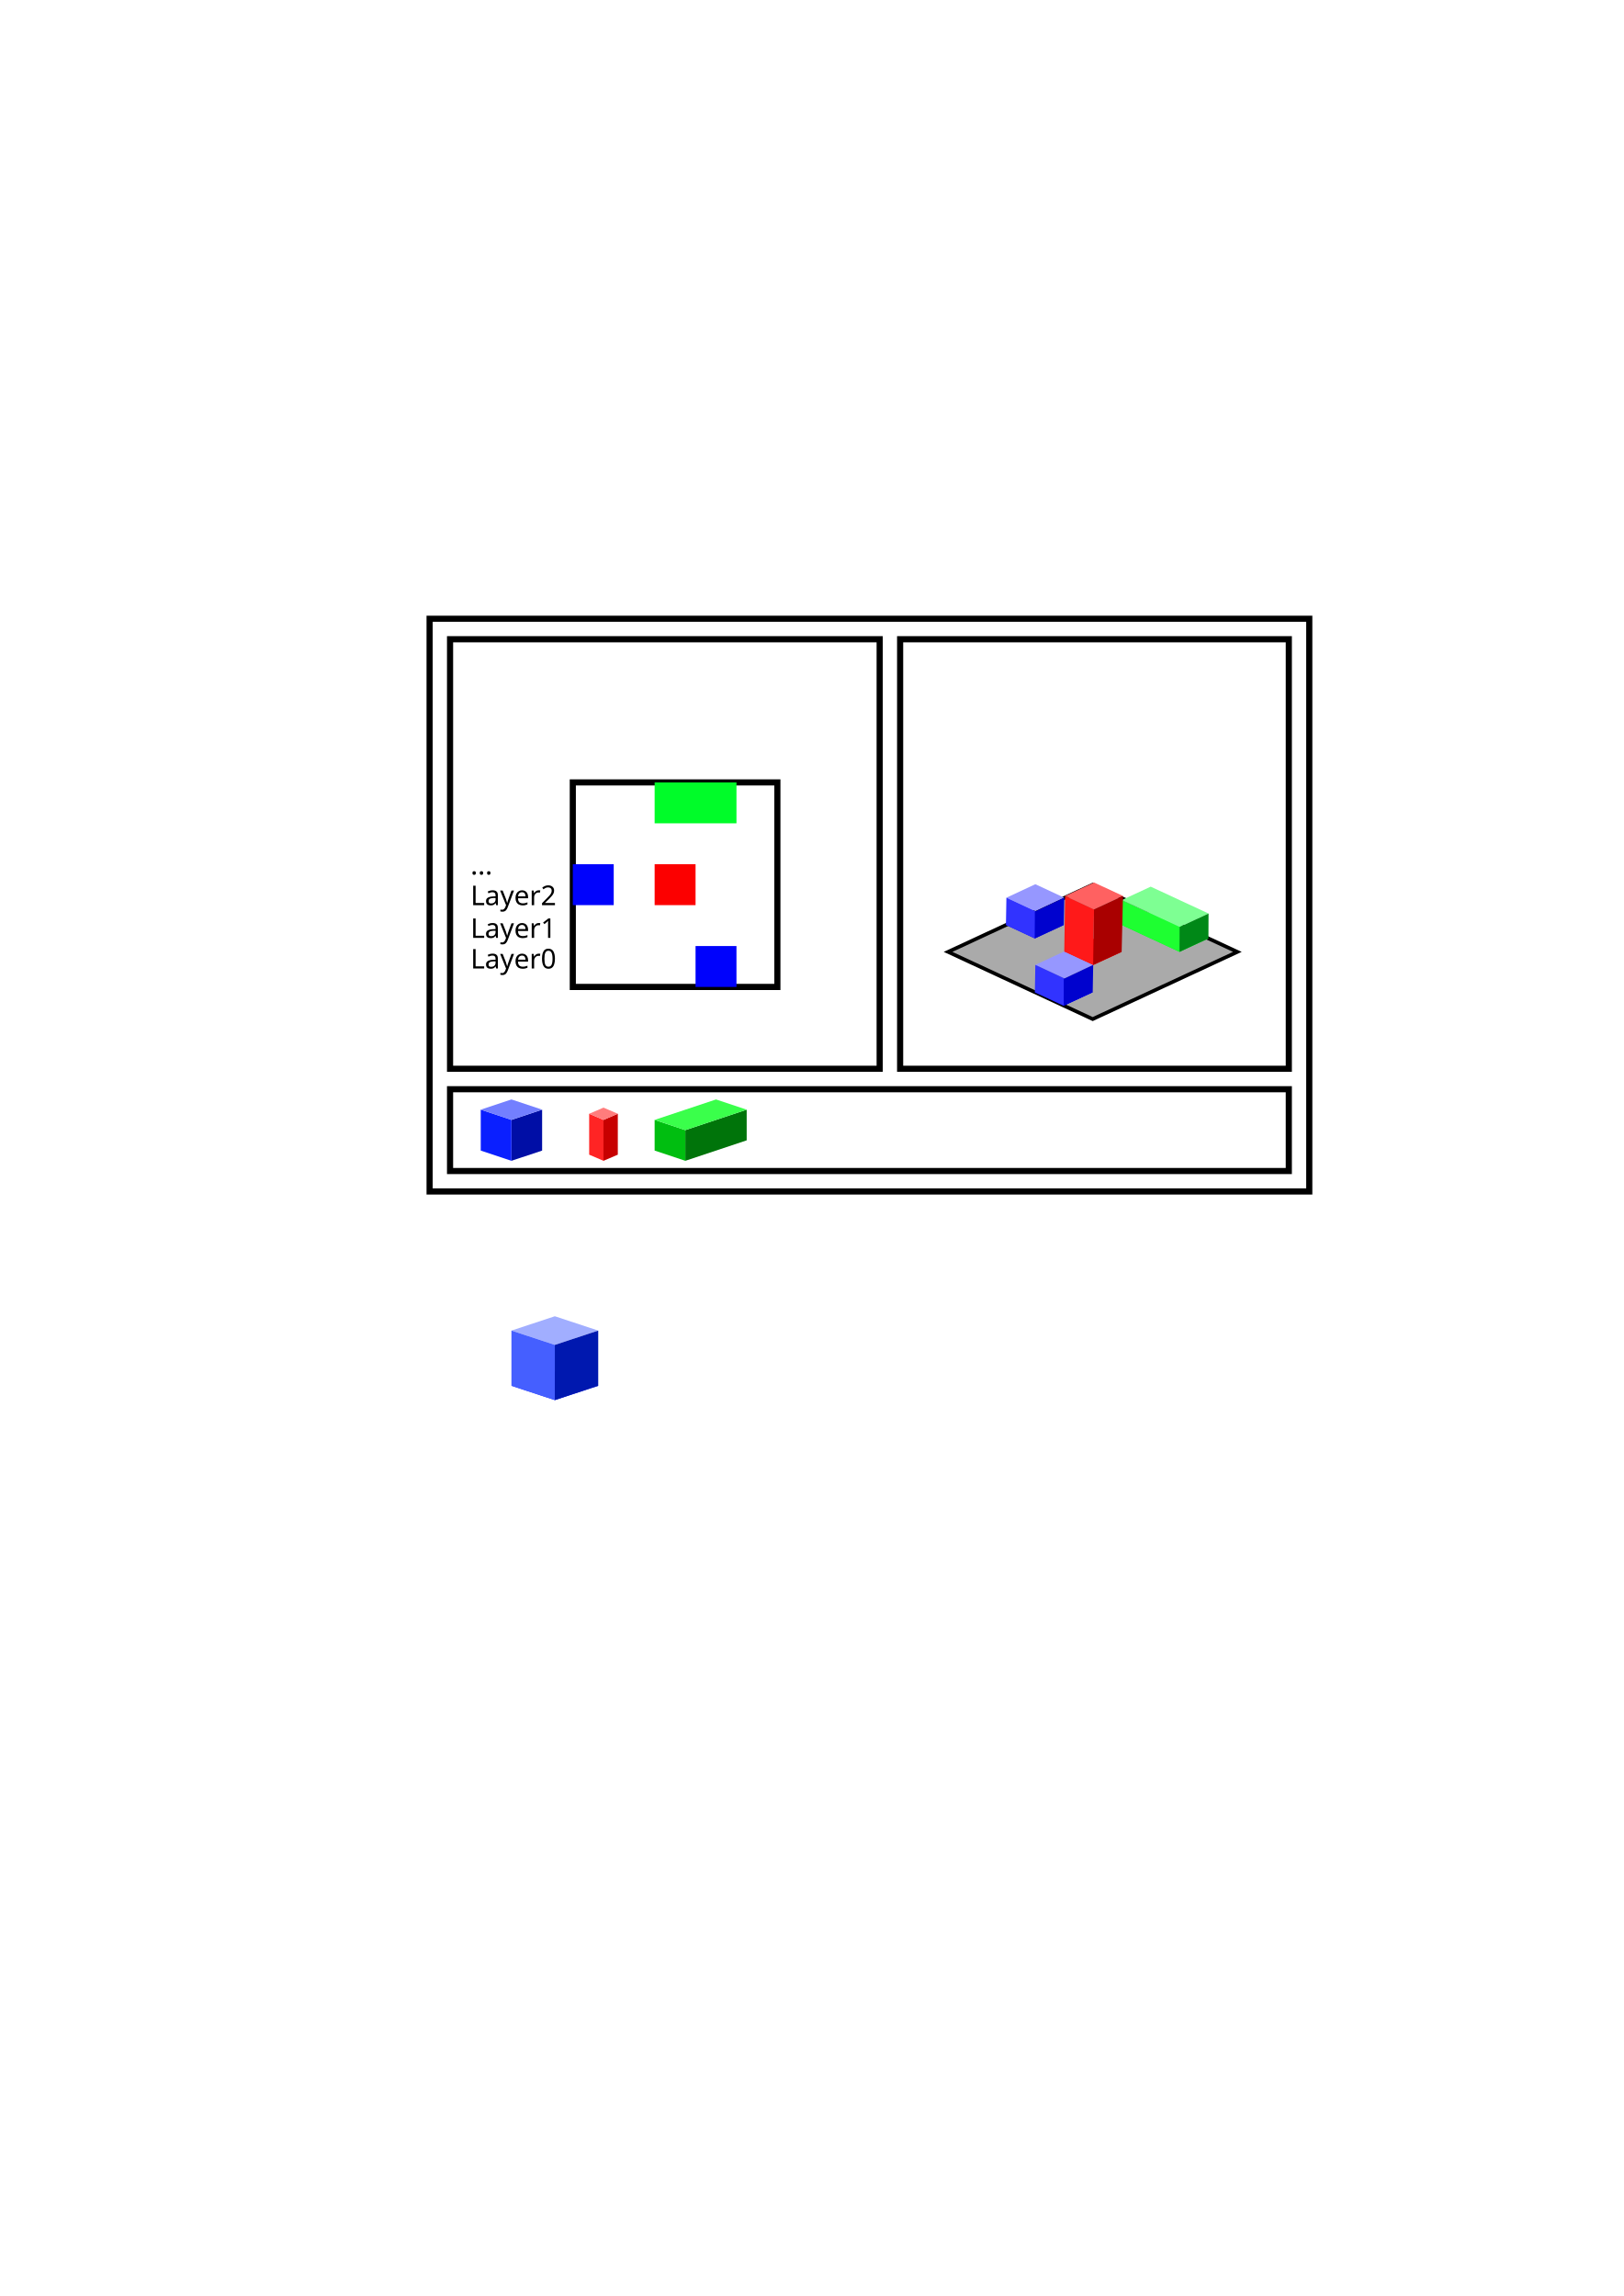
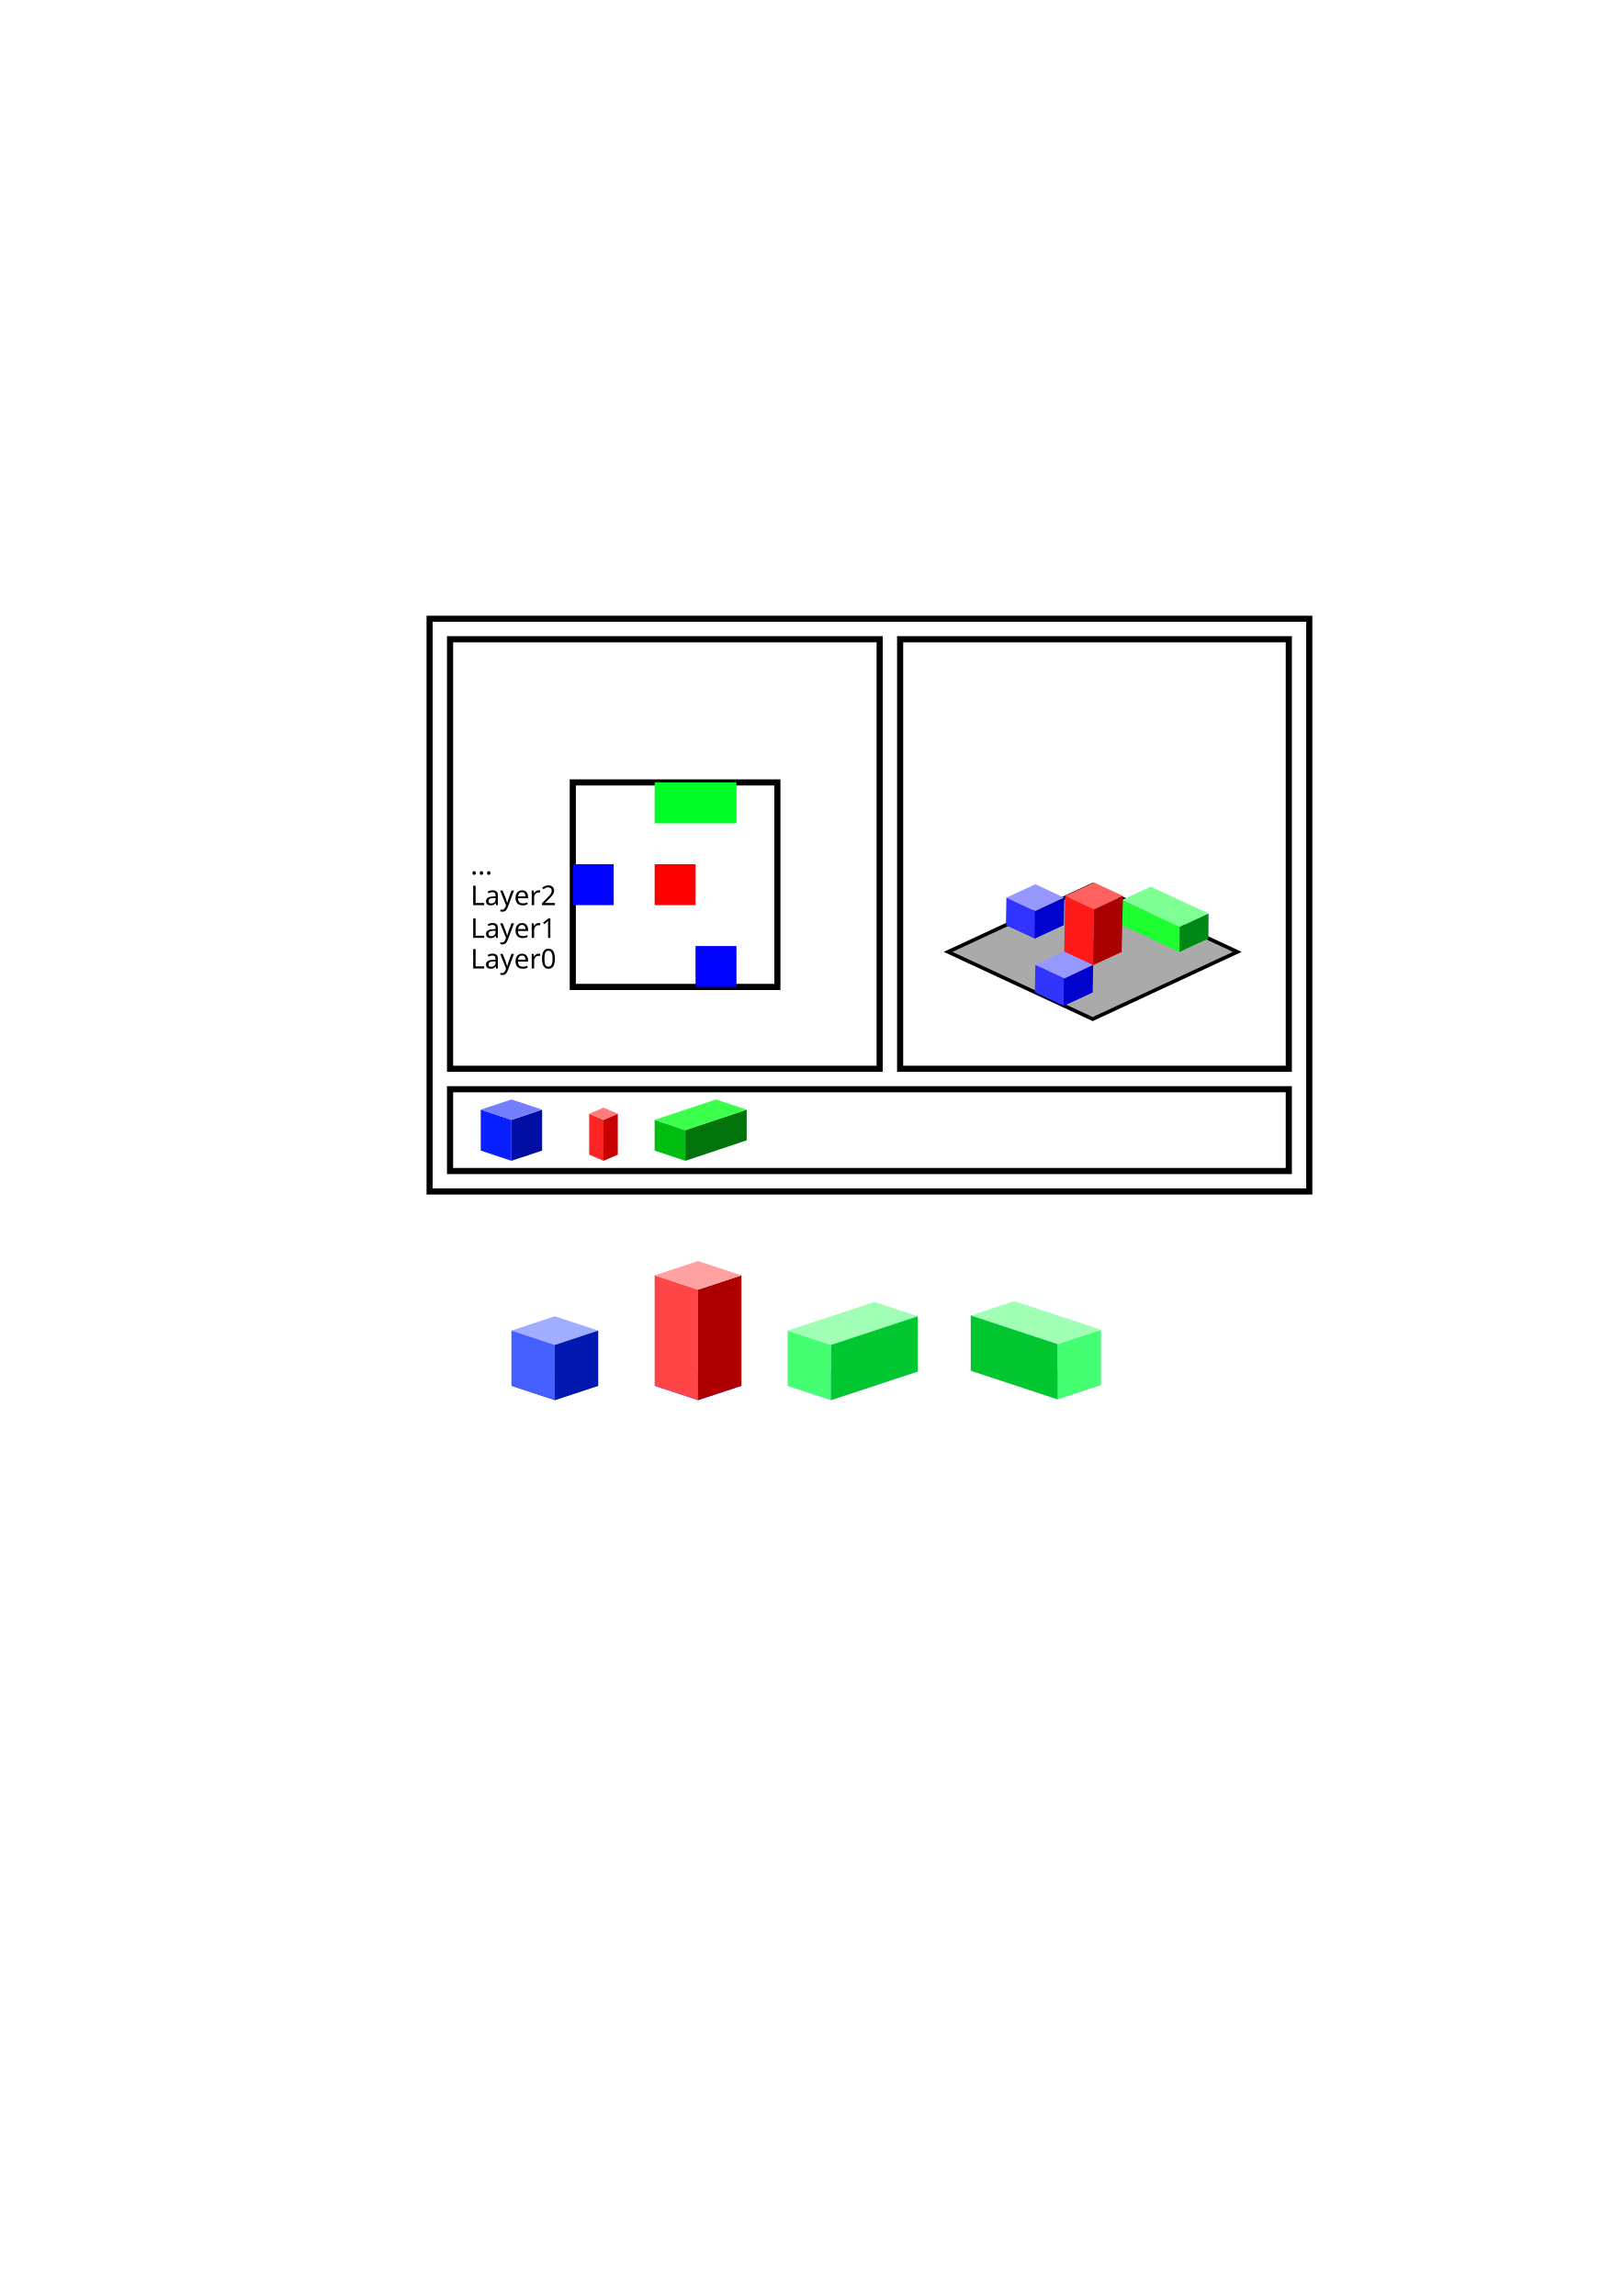
<svg xmlns="http://www.w3.org/2000/svg" width="210mm" height="297mm" viewBox="0 0 210 297" version="1.1" id="svg3443">
  <defs id="defs3437">
    </defs>
  <g id="layer1">
    <rect style="opacity:1;vector-effect:none;fill:none;fill-opacity:1;stroke:#000000;stroke-width:0.794;stroke-linecap:round;stroke-linejoin:miter;stroke-miterlimit:4;stroke-dasharray:none;stroke-dashoffset:24;stroke-opacity:1;paint-order:normal" id="rect3990" width="113.771" height="74.083" x="55.562" y="80.042" />
    <rect style="opacity:1;vector-effect:none;fill:none;fill-opacity:1;stroke:#000000;stroke-width:0.794;stroke-linecap:round;stroke-linejoin:miter;stroke-miterlimit:4;stroke-dasharray:none;stroke-dashoffset:24;stroke-opacity:1;paint-order:normal" id="rect3996" width="55.562" height="55.562" x="58.208" y="82.688" />
    <rect style="opacity:1;vector-effect:none;fill:none;fill-opacity:1;stroke:#000000;stroke-width:0.794;stroke-linecap:round;stroke-linejoin:miter;stroke-miterlimit:4;stroke-dasharray:none;stroke-dashoffset:24;stroke-opacity:1;paint-order:normal" id="rect3998" width="50.271" height="55.562" x="116.417" y="82.688" />
    <rect style="opacity:1;vector-effect:none;fill:none;fill-opacity:1;stroke:#000000;stroke-width:0.794;stroke-linecap:round;stroke-linejoin:miter;stroke-miterlimit:4;stroke-dasharray:none;stroke-dashoffset:24;stroke-opacity:1;paint-order:normal" id="rect4000" width="108.479" height="10.583" x="58.208" y="140.896" />
    <text xml:space="preserve" style="font-style:normal;font-variant:normal;font-weight:normal;font-stretch:normal;font-size:3.528px;line-height:125%;font-family:Impact;-inkscape-font-specification:Impact;font-variant-ligatures:normal;font-variant-position:normal;font-variant-caps:normal;font-variant-numeric:normal;font-variant-alternates:normal;font-feature-settings:normal;text-indent:0;text-align:start;text-decoration:none;text-decoration-line:none;text-decoration-style:solid;text-decoration-color:#000000;letter-spacing:normal;word-spacing:normal;text-transform:none;writing-mode:lr-tb;direction:ltr;text-orientation:mixed;dominant-baseline:auto;baseline-shift:baseline;text-anchor:start;white-space:normal;shape-padding:0;opacity:1;vector-effect:none;fill:#000000;fill-opacity:1;stroke:none;stroke-width:0.794;stroke-linecap:round;stroke-linejoin:miter;stroke-miterlimit:4;stroke-dasharray:none;stroke-dashoffset:24;stroke-opacity:1;paint-order:normal" x="60.854" y="125.285" id="text4004">
      <tspan id="tspan4002" x="60.854" y="125.285" style="font-size:3.528px;fill:#000000;fill-opacity:1;stroke:none;stroke-width:0.794">Layer0</tspan>
    </text>
    <text xml:space="preserve" style="font-style:normal;font-variant:normal;font-weight:normal;font-stretch:normal;font-size:3.528px;line-height:125%;font-family:Impact;-inkscape-font-specification:Impact;font-variant-ligatures:normal;font-variant-position:normal;font-variant-caps:normal;font-variant-numeric:normal;font-variant-alternates:normal;font-feature-settings:normal;text-indent:0;text-align:start;text-decoration:none;text-decoration-line:none;text-decoration-style:solid;text-decoration-color:#000000;letter-spacing:normal;word-spacing:normal;text-transform:none;writing-mode:lr-tb;direction:ltr;text-orientation:mixed;dominant-baseline:auto;baseline-shift:baseline;text-anchor:start;white-space:normal;shape-padding:0;opacity:1;vector-effect:none;fill:#000000;fill-opacity:1;stroke:none;stroke-width:0.794;stroke-linecap:round;stroke-linejoin:miter;stroke-miterlimit:4;stroke-dasharray:none;stroke-dashoffset:24;stroke-opacity:1;paint-order:normal" x="60.854" y="121.317" id="text4004-2">
      <tspan id="tspan4002-1" x="60.854" y="121.317" style="font-size:3.528px;fill:#000000;fill-opacity:1;stroke:none;stroke-width:0.794">Layer1</tspan>
    </text>
    <text xml:space="preserve" style="font-style:normal;font-variant:normal;font-weight:normal;font-stretch:normal;font-size:3.528px;line-height:125%;font-family:Impact;-inkscape-font-specification:Impact;font-variant-ligatures:normal;font-variant-position:normal;font-variant-caps:normal;font-variant-numeric:normal;font-variant-alternates:normal;font-feature-settings:normal;text-indent:0;text-align:start;text-decoration:none;text-decoration-line:none;text-decoration-style:solid;text-decoration-color:#000000;letter-spacing:normal;word-spacing:normal;text-transform:none;writing-mode:lr-tb;direction:ltr;text-orientation:mixed;dominant-baseline:auto;baseline-shift:baseline;text-anchor:start;white-space:normal;shape-padding:0;opacity:1;vector-effect:none;fill:#000000;fill-opacity:1;stroke:none;stroke-width:0.794;stroke-linecap:round;stroke-linejoin:miter;stroke-miterlimit:4;stroke-dasharray:none;stroke-dashoffset:24;stroke-opacity:1;paint-order:normal" x="60.854" y="117.083" id="text4004-1">
      <tspan id="tspan4002-10" x="60.854" y="117.083" style="font-size:3.528px;fill:#000000;fill-opacity:1;stroke:none;stroke-width:0.794">Layer2</tspan>
    </text>
    <text xml:space="preserve" style="font-style:normal;font-variant:normal;font-weight:normal;font-stretch:normal;font-size:3.528px;line-height:125%;font-family:Impact;-inkscape-font-specification:Impact;font-variant-ligatures:normal;font-variant-position:normal;font-variant-caps:normal;font-variant-numeric:normal;font-variant-alternates:normal;font-feature-settings:normal;text-indent:0;text-align:start;text-decoration:none;text-decoration-line:none;text-decoration-style:solid;text-decoration-color:#000000;letter-spacing:normal;word-spacing:normal;text-transform:none;writing-mode:lr-tb;direction:ltr;text-orientation:mixed;dominant-baseline:auto;baseline-shift:baseline;text-anchor:start;white-space:normal;shape-padding:0;opacity:1;vector-effect:none;fill:#000000;fill-opacity:1;stroke:none;stroke-width:0.794;stroke-linecap:round;stroke-linejoin:miter;stroke-miterlimit:4;stroke-dasharray:none;stroke-dashoffset:24;stroke-opacity:1;paint-order:normal" x="60.854" y="113.114" id="text4004-3">
      <tspan id="tspan4002-5" x="60.854" y="113.114" style="font-size:3.528px;fill:#000000;fill-opacity:1;stroke:none;stroke-width:0.794">...</tspan>
      <tspan x="60.854" y="117.524" style="font-size:3.528px;fill:#000000;fill-opacity:1;stroke:none;stroke-width:0.794" id="tspan4040" />
    </text>
    <path style="opacity:1;vector-effect:none;fill:#000ea6;fill-opacity:1;stroke:none;stroke-width:0.794;stroke-linecap:round;stroke-linejoin:miter;stroke-miterlimit:4;stroke-dasharray:none;stroke-dashoffset:24;stroke-opacity:1;paint-order:normal" d="m 66.146,150.156 3.969,-1.323 10e-7,-5.292 -3.969,1.323 z" id="path4072" />
    <path style="opacity:1;vector-effect:none;fill:#0a1fff;fill-opacity:1;stroke:none;stroke-width:0.794;stroke-linecap:round;stroke-linejoin:miter;stroke-miterlimit:4;stroke-dasharray:none;stroke-dashoffset:24;stroke-opacity:1;paint-order:normal" d="m 66.146,150.156 10e-7,-5.292 -3.969,-1.323 0,5.292 z" id="path4074" />
    <path style="opacity:1;vector-effect:none;fill:#737fff;fill-opacity:1;stroke:none;stroke-width:0.794;stroke-linecap:round;stroke-linejoin:miter;stroke-miterlimit:4;stroke-dasharray:none;stroke-dashoffset:24;stroke-opacity:1;paint-order:normal" d="m 62.177,143.542 3.969,-1.323 3.969,1.323 -3.969,1.323 z" id="path4076" />
    <path style="opacity:1;vector-effect:none;fill:#ff2424;fill-opacity:1;stroke:none;stroke-width:0.794;stroke-linecap:round;stroke-linejoin:miter;stroke-miterlimit:4;stroke-dasharray:none;stroke-dashoffset:24;stroke-opacity:1;paint-order:normal" d="m 78.052,150.156 -1.852,-0.794 v -5.292 l 1.852,0.794 z" id="path4078" />
    <path style="opacity:1;vector-effect:none;fill:#c70000;fill-opacity:1;stroke:none;stroke-width:0.794;stroke-linecap:round;stroke-linejoin:miter;stroke-miterlimit:4;stroke-dasharray:none;stroke-dashoffset:24;stroke-opacity:1;paint-order:normal" d="m 78.052,150.156 1.852,-0.794 v -5.292 l -1.852,0.794 z" id="path4080" />
    <path style="opacity:1;vector-effect:none;fill:#ff7c7c;fill-opacity:1;stroke:none;stroke-width:0.794;stroke-linecap:round;stroke-linejoin:miter;stroke-miterlimit:4;stroke-dasharray:none;stroke-dashoffset:24;stroke-opacity:1;paint-order:normal" d="m 79.904,144.071 -1.852,-0.794 -1.852,0.794 1.852,0.794 z" id="path4082" />
    <path style="opacity:1;vector-effect:none;fill:#00740a;fill-opacity:1;stroke:none;stroke-width:0.794;stroke-linecap:round;stroke-linejoin:miter;stroke-miterlimit:4;stroke-dasharray:none;stroke-dashoffset:24;stroke-opacity:1;paint-order:normal" d="m 88.635,150.156 7.937,-2.646 v -3.969 l -7.937,2.646 z" id="path4084" />
    <path style="opacity:1;vector-effect:none;fill:#00be10;fill-opacity:1;stroke:none;stroke-width:0.794;stroke-linecap:round;stroke-linejoin:miter;stroke-miterlimit:4;stroke-dasharray:none;stroke-dashoffset:24;stroke-opacity:1;paint-order:normal" d="m 88.635,150.156 -3.969,-1.323 v -3.969 l 3.969,1.323 z" id="path4086" />
    <path style="opacity:1;vector-effect:none;fill:#3aff4b;fill-opacity:1;stroke:none;stroke-width:0.794;stroke-linecap:round;stroke-linejoin:miter;stroke-miterlimit:4;stroke-dasharray:none;stroke-dashoffset:24;stroke-opacity:1;paint-order:normal" d="m 84.667,144.865 7.938,-2.646 3.969,1.323 -7.937,2.646 z" id="path4088" />
    <rect style="opacity:1;vector-effect:none;fill:none;fill-opacity:1;stroke:#000000;stroke-width:0.794;stroke-linecap:round;stroke-linejoin:miter;stroke-miterlimit:4;stroke-dasharray:none;stroke-dashoffset:24;stroke-opacity:1;paint-order:normal" id="rect4090" width="26.458" height="26.458" x="74.083" y="101.208" />
    <rect style="opacity:1;vector-effect:none;fill:#fc0000;fill-opacity:1;stroke:none;stroke-width:0.794;stroke-linecap:round;stroke-linejoin:miter;stroke-miterlimit:4;stroke-dasharray:none;stroke-dashoffset:24;stroke-opacity:1;paint-order:normal" id="rect4092" width="5.292" height="5.292" x="84.667" y="111.792" />
    <rect style="opacity:1;vector-effect:none;fill:#00fc29;fill-opacity:1;stroke:none;stroke-width:0.794;stroke-linecap:round;stroke-linejoin:miter;stroke-miterlimit:4;stroke-dasharray:none;stroke-dashoffset:24;stroke-opacity:1;paint-order:normal" id="rect4094" width="10.583" height="5.292" x="84.667" y="101.208" />
    <rect style="opacity:1;vector-effect:none;fill:#0002fc;fill-opacity:1;stroke:none;stroke-width:0.794;stroke-linecap:round;stroke-linejoin:miter;stroke-miterlimit:4;stroke-dasharray:none;stroke-dashoffset:24;stroke-opacity:1;paint-order:normal" id="rect4096" width="5.292" height="5.292" x="74.083" y="111.792" />
    <rect style="opacity:1;vector-effect:none;fill:#0002fc;fill-opacity:1;stroke:none;stroke-width:0.794;stroke-linecap:round;stroke-linejoin:miter;stroke-miterlimit:4;stroke-dasharray:none;stroke-dashoffset:24;stroke-opacity:1;paint-order:normal" id="rect4098" width="5.292" height="5.292" x="89.958" y="122.375" />
    <rect style="opacity:1;vector-effect:none;fill:#aaaaaa;fill-opacity:1;stroke:#000000;stroke-width:0.619;stroke-linecap:round;stroke-linejoin:miter;stroke-miterlimit:4;stroke-dasharray:none;stroke-dashoffset:24;stroke-opacity:1;paint-order:normal" id="rect4090-8" width="20.63" height="20.63" x="213.707" y="57.871" transform="matrix(0.9068847,0.4213789,-0.9068845,0.4213793,0,0)" />
    <rect style="opacity:1;vector-effect:none;fill:#fc0000;fill-opacity:1;stroke:none;stroke-width:0.619;stroke-linecap:round;stroke-linejoin:miter;stroke-miterlimit:4;stroke-dasharray:none;stroke-dashoffset:24;stroke-opacity:1;paint-order:normal" id="rect4092-1" width="4.126" height="4.126" x="221.959" y="66.123" transform="matrix(0.9068847,0.4213789,-0.9068845,0.4213793,0,0)" />
    <rect style="opacity:1;vector-effect:none;fill:#00fc29;fill-opacity:1;stroke:none;stroke-width:0.619;stroke-linecap:round;stroke-linejoin:miter;stroke-miterlimit:4;stroke-dasharray:none;stroke-dashoffset:24;stroke-opacity:1;paint-order:normal" id="rect4094-7" width="8.252" height="4.126" x="221.959" y="57.871" transform="matrix(0.9068847,0.4213789,-0.9068845,0.4213793,0,0)" />
    <rect style="opacity:1;vector-effect:none;fill:#0002fc;fill-opacity:1;stroke:none;stroke-width:0.619;stroke-linecap:round;stroke-linejoin:miter;stroke-miterlimit:4;stroke-dasharray:none;stroke-dashoffset:24;stroke-opacity:1;paint-order:normal" id="rect4096-8" width="4.126" height="4.126" x="213.707" y="66.123" transform="matrix(0.9068847,0.4213789,-0.9068845,0.4213793,0,0)" />
    <rect style="opacity:1;vector-effect:none;fill:#0002fc;fill-opacity:1;stroke:none;stroke-width:0.619;stroke-linecap:round;stroke-linejoin:miter;stroke-miterlimit:4;stroke-dasharray:none;stroke-dashoffset:24;stroke-opacity:1;paint-order:normal" id="rect4098-7" width="4.126" height="4.126" x="226.085" y="74.375" transform="matrix(0.9068847,0.4213789,-0.9068845,0.4213793,0,0)" />
    <rect style="opacity:1;vector-effect:none;fill:#9697ff;fill-opacity:1;stroke:none;stroke-width:0.619;stroke-linecap:round;stroke-linejoin:miter;stroke-miterlimit:4;stroke-dasharray:none;stroke-dashoffset:24;stroke-opacity:1;paint-order:normal" id="rect4096-8-6" width="4.126" height="4.126" x="209.548" y="61.895" transform="matrix(0.9068847,0.4213789,-0.9068845,0.4213793,0,0)" />
    <path style="opacity:1;vector-effect:none;fill:#3133ff;fill-opacity:1;stroke:none;stroke-width:0.794;stroke-linecap:round;stroke-linejoin:miter;stroke-miterlimit:4;stroke-dasharray:none;stroke-dashoffset:24;stroke-opacity:1;paint-order:normal" d="m 130.1,119.653 0.063,-3.534 3.742,1.739 -0.063,3.534 z" id="path4142" />
    <path style="opacity:1;vector-effect:none;fill:#0002ce;fill-opacity:1;stroke:none;stroke-width:0.794;stroke-linecap:round;stroke-linejoin:miter;stroke-miterlimit:4;stroke-dasharray:none;stroke-dashoffset:24;stroke-opacity:1;paint-order:normal" d="m 137.646,116.119 -0.063,3.534 -3.742,1.739 9e-5,-3.477 z" id="path4144" />
    <rect style="opacity:1;vector-effect:none;fill:#0002fc;fill-opacity:1;stroke:none;stroke-width:0.619;stroke-linecap:round;stroke-linejoin:miter;stroke-miterlimit:4;stroke-dasharray:none;stroke-dashoffset:24;stroke-opacity:1;paint-order:normal" id="rect4096-8-1" width="4.126" height="4.126" x="226.085" y="74.375" transform="matrix(0.9068847,0.4213789,-0.9068845,0.4213793,0,0)" />
    <rect style="opacity:1;vector-effect:none;fill:#9697ff;fill-opacity:1;stroke:none;stroke-width:0.619;stroke-linecap:round;stroke-linejoin:miter;stroke-miterlimit:4;stroke-dasharray:none;stroke-dashoffset:24;stroke-opacity:1;paint-order:normal" id="rect4096-8-6-2" width="4.126" height="4.126" x="221.926" y="70.146" transform="matrix(0.9068847,0.4213789,-0.9068845,0.4213793,0,0)" />
    <path style="opacity:1;vector-effect:none;fill:#3133ff;fill-opacity:1;stroke:none;stroke-width:0.794;stroke-linecap:round;stroke-linejoin:miter;stroke-miterlimit:4;stroke-dasharray:none;stroke-dashoffset:24;stroke-opacity:1;paint-order:normal" d="m 133.842,128.346 0.063,-3.534 3.742,1.739 -0.063,3.534 z" id="path4142-8" />
    <path style="opacity:1;vector-effect:none;fill:#0002ce;fill-opacity:1;stroke:none;stroke-width:0.794;stroke-linecap:round;stroke-linejoin:miter;stroke-miterlimit:4;stroke-dasharray:none;stroke-dashoffset:24;stroke-opacity:1;paint-order:normal" d="m 141.388,124.812 -0.063,3.534 -3.742,1.739 9e-5,-3.477 z" id="path4144-1" />
    <rect style="opacity:1;vector-effect:none;fill:#ff6161;fill-opacity:1;stroke:none;stroke-width:0.619;stroke-linecap:round;stroke-linejoin:miter;stroke-miterlimit:4;stroke-dasharray:none;stroke-dashoffset:24;stroke-opacity:1;paint-order:normal" id="rect4092-1-6" width="4.126" height="4.126" x="213.468" y="57.443" transform="matrix(0.9068847,0.4213789,-0.9068845,0.4213793,0,0)" />
    <path style="opacity:1;vector-effect:none;fill:#ff1919;fill-opacity:1;stroke:none;stroke-width:0.794;stroke-linecap:round;stroke-linejoin:miter;stroke-miterlimit:4;stroke-dasharray:none;stroke-dashoffset:24;stroke-opacity:1;paint-order:normal" d="m 141.388,124.812 0.108,-7.179 -3.742,-1.739 -0.108,7.179 z" id="path4185" />
    <path style="opacity:1;vector-effect:none;fill:#1eff31;fill-opacity:1;stroke:none;stroke-width:0.794;stroke-linecap:round;stroke-linejoin:miter;stroke-miterlimit:4;stroke-dasharray:none;stroke-dashoffset:24;stroke-opacity:1;paint-order:normal" d="m 152.55,123.13 0.015,-3.222 -7.484,-3.477 -0.015,3.222 z" id="path4204" />
    <rect style="opacity:1;vector-effect:none;fill:#7eff93;fill-opacity:1;stroke:none;stroke-width:0.619;stroke-linecap:round;stroke-linejoin:miter;stroke-miterlimit:4;stroke-dasharray:none;stroke-dashoffset:24;stroke-opacity:1;paint-order:normal" id="rect4094-7-8" width="8.252" height="4.126" x="218.144" y="54.04" transform="matrix(0.9068847,0.4213789,-0.9068845,0.4213793,0,0)" />
    <path style="opacity:1;vector-effect:none;fill:#a90000;fill-opacity:1;stroke:none;stroke-width:0.794;stroke-linecap:round;stroke-linejoin:miter;stroke-miterlimit:4;stroke-dasharray:none;stroke-dashoffset:24;stroke-opacity:1;paint-order:normal" d="m 145.238,115.894 -0.171,7.236 -3.679,1.681 0.108,-7.179 z" id="path4187" />
    <path style="opacity:1;vector-effect:none;fill:#008817;fill-opacity:1;stroke:none;stroke-width:0.794;stroke-linecap:round;stroke-linejoin:miter;stroke-miterlimit:4;stroke-dasharray:none;stroke-dashoffset:24;stroke-opacity:1;paint-order:normal" d="m 152.55,123.13 0.015,-3.222 3.742,-1.739 -0.015,3.222 z" id="path4206" />
    <rect style="opacity:1;vector-effect:none;fill:#1e2cff;fill-opacity:1;stroke:none;stroke-width:0.591;stroke-linecap:round;stroke-linejoin:miter;stroke-miterlimit:4;stroke-dasharray:none;stroke-dashoffset:24;stroke-opacity:1;paint-order:normal" id="rect7744" width="5.91" height="5.91" x="-251.187" y="320.841" transform="matrix(0.9496284,-0.3133782,0.9496289,0.3133767,0,0)" />
    <rect style="opacity:1;vector-effect:none;fill:#a1aeff;fill-opacity:1;stroke:none;stroke-width:0.591;stroke-linecap:round;stroke-linejoin:miter;stroke-miterlimit:4;stroke-dasharray:none;stroke-dashoffset:24;stroke-opacity:1;paint-order:normal" id="rect7744-9" width="5.91" height="5.91" x="-239.789" y="309.443" transform="matrix(0.9496284,-0.3133782,0.9496289,0.3133767,0,0)" />
    <path style="opacity:1;vector-effect:none;fill:#455fff;fill-opacity:1;stroke:none;stroke-width:0.794;stroke-linecap:round;stroke-linejoin:miter;stroke-miterlimit:4;stroke-dasharray:none;stroke-dashoffset:24;stroke-opacity:1;paint-order:normal" d="m 66.146,179.26 8e-6,-7.144 5.613,1.852 5e-6,7.144 z" id="path7761" />
    <path style="opacity:1;vector-effect:none;fill:#0018af;fill-opacity:1;stroke:none;stroke-width:0.794;stroke-linecap:round;stroke-linejoin:miter;stroke-miterlimit:4;stroke-dasharray:none;stroke-dashoffset:24;stroke-opacity:1;paint-order:normal" d="m 77.371,172.117 8e-6,7.144 -5.613,1.852 -5e-6,-7.144 z" id="path7763" />
+     <rect style="opacity:1;vector-effect:none;fill:#1e2cff;fill-opacity:1;stroke:none;stroke-width:0.591;stroke-linecap:round;stroke-linejoin:miter;stroke-miterlimit:4;stroke-dasharray:none;stroke-dashoffset:24;stroke-opacity:1;paint-order:normal" id="rect7744-99" width="5.91" height="5.91" x="-241.435" y="330.592" transform="matrix(0.9496284,-0.3133782,0.9496289,0.3133767,0,0)" />
+     <path style="opacity:1;vector-effect:none;fill:#ff4545;fill-opacity:1;stroke:none;stroke-width:3;stroke-linecap:round;stroke-linejoin:miter;stroke-miterlimit:4;stroke-dasharray:none;stroke-dashoffset:24;stroke-opacity:1;paint-order:normal" d="M 320 623.52 L 320 650.52 L 320 677.52 L 341.213 684.52 L 341.213 657.52 L 341.213 630.52 L 320 623.52 z " transform="scale(0.2645833)" id="path7761-3" />
+     <path style="opacity:1;vector-effect:none;fill:#af0000;fill-opacity:1;stroke:none;stroke-width:3;stroke-linecap:round;stroke-linejoin:miter;stroke-miterlimit:4;stroke-dasharray:none;stroke-dashoffset:24;stroke-opacity:1;paint-order:normal" d="M 362.426 623.52 L 341.213 630.52 L 341.213 657.52 L 341.213 684.52 L 362.426 677.52 L 362.426 650.52 L 362.426 623.52 z " transform="scale(0.2645833)" id="path7763-0" />
+     <rect style="opacity:1;vector-effect:none;fill:#ffa1a1;fill-opacity:1;stroke:none;stroke-width:0.591;stroke-linecap:round;stroke-linejoin:miter;stroke-miterlimit:4;stroke-dasharray:none;stroke-dashoffset:24;stroke-opacity:1;paint-order:normal" id="rect7744-9-2" width="5.91" height="5.91" x="-218.639" y="307.796" transform="matrix(0.9496284,-0.3133782,0.9496289,0.3133767,0,0)" />
+     <path style="opacity:1;vector-effect:none;fill:#a1aeff;fill-opacity:1;stroke:none;stroke-width:1.723;stroke-linecap:round;stroke-linejoin:miter;stroke-miterlimit:4;stroke-dasharray:none;stroke-dashoffset:24;stroke-opacity:1;paint-order:normal" d="M 427.426 663.52 L 406.213 670.52 L 385 677.52 L 406.213 684.52 L 427.426 677.52 L 448.639 670.52 L 427.426 663.52 z " transform="scale(0.2645833)" id="rect7744-9-4" />
+     <path style="opacity:1;vector-effect:none;fill:#45ff72;fill-opacity:1;stroke:none;stroke-width:0.794;stroke-linecap:round;stroke-linejoin:miter;stroke-miterlimit:4;stroke-dasharray:none;stroke-dashoffset:24;stroke-opacity:1;paint-order:normal" d="m 101.865,179.26 1e-5,-7.144 5.613,1.852 v 7.144 z" id="path7761-2" />
+     <path style="opacity:1;vector-effect:none;fill:#a1ffb5;fill-opacity:1;stroke:none;stroke-width:0.456;stroke-linecap:round;stroke-linejoin:miter;stroke-miterlimit:4;stroke-dasharray:none;stroke-dashoffset:24;stroke-opacity:1;paint-order:normal" d="m 113.09,168.413 -5.613,1.852 -5.613,1.852 5.613,1.852 5.613,-1.852 5.613,-1.852 z" id="rect7744-9-4-8" />
+     <path style="opacity:1;vector-effect:none;fill:#00c730;fill-opacity:1;stroke:none;stroke-width:0.794;stroke-linecap:round;stroke-linejoin:miter;stroke-miterlimit:4;stroke-dasharray:none;stroke-dashoffset:24;stroke-opacity:1;paint-order:normal" d="m 107.477,181.112 11.225,-3.704 1e-4,-7.144 -11.225,3.704 z" id="path7889" />
+     <path style="opacity:1;vector-effect:none;fill:#a1aeff;fill-opacity:1;stroke:none;stroke-width:0.456;stroke-linecap:round;stroke-linejoin:miter;stroke-miterlimit:4;stroke-dasharray:none;stroke-dashoffset:24;stroke-opacity:1;paint-order:normal" d="m 131.163,175.451 5.613,1.852 5.613,1.852 -5.613,1.852 -5.613,-1.852 -5.613,-1.852 z" id="rect7744-9-4-5" />
+     <path style="opacity:1;vector-effect:none;fill:#45ff72;fill-opacity:1;stroke:none;stroke-width:0.794;stroke-linecap:round;stroke-linejoin:miter;stroke-miterlimit:4;stroke-dasharray:none;stroke-dashoffset:24;stroke-opacity:1;paint-order:normal" d="m 142.388,179.155 -1e-5,-7.144 -5.613,1.852 v 7.144 z" id="path7761-2-7" />
+     <path style="opacity:1;vector-effect:none;fill:#a1ffb5;fill-opacity:1;stroke:none;stroke-width:0.456;stroke-linecap:round;stroke-linejoin:miter;stroke-miterlimit:4;stroke-dasharray:none;stroke-dashoffset:24;stroke-opacity:1;paint-order:normal" d="m 131.163,168.307 5.613,1.852 5.613,1.852 -5.613,1.852 -5.613,-1.852 -5.613,-1.852 z" id="rect7744-9-4-8-0" />
+     <path style="opacity:1;vector-effect:none;fill:#00c730;fill-opacity:1;stroke:none;stroke-width:0.794;stroke-linecap:round;stroke-linejoin:miter;stroke-miterlimit:4;stroke-dasharray:none;stroke-dashoffset:24;stroke-opacity:1;paint-order:normal" d="m 136.775,181.007 -11.225,-3.704 -10e-5,-7.144 11.225,3.704 z" id="path7889-2" />
  </g>
</svg>
